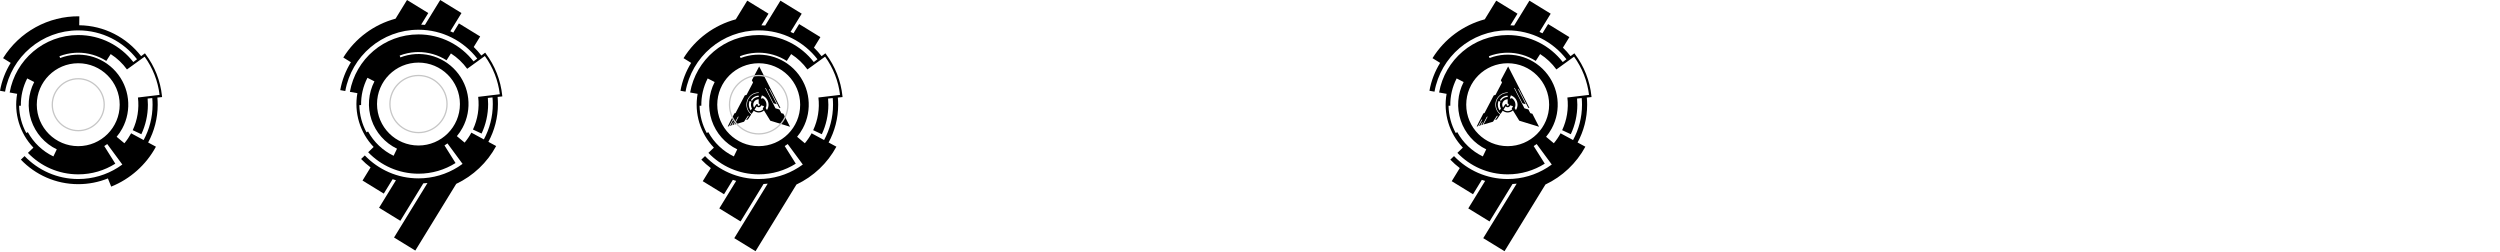
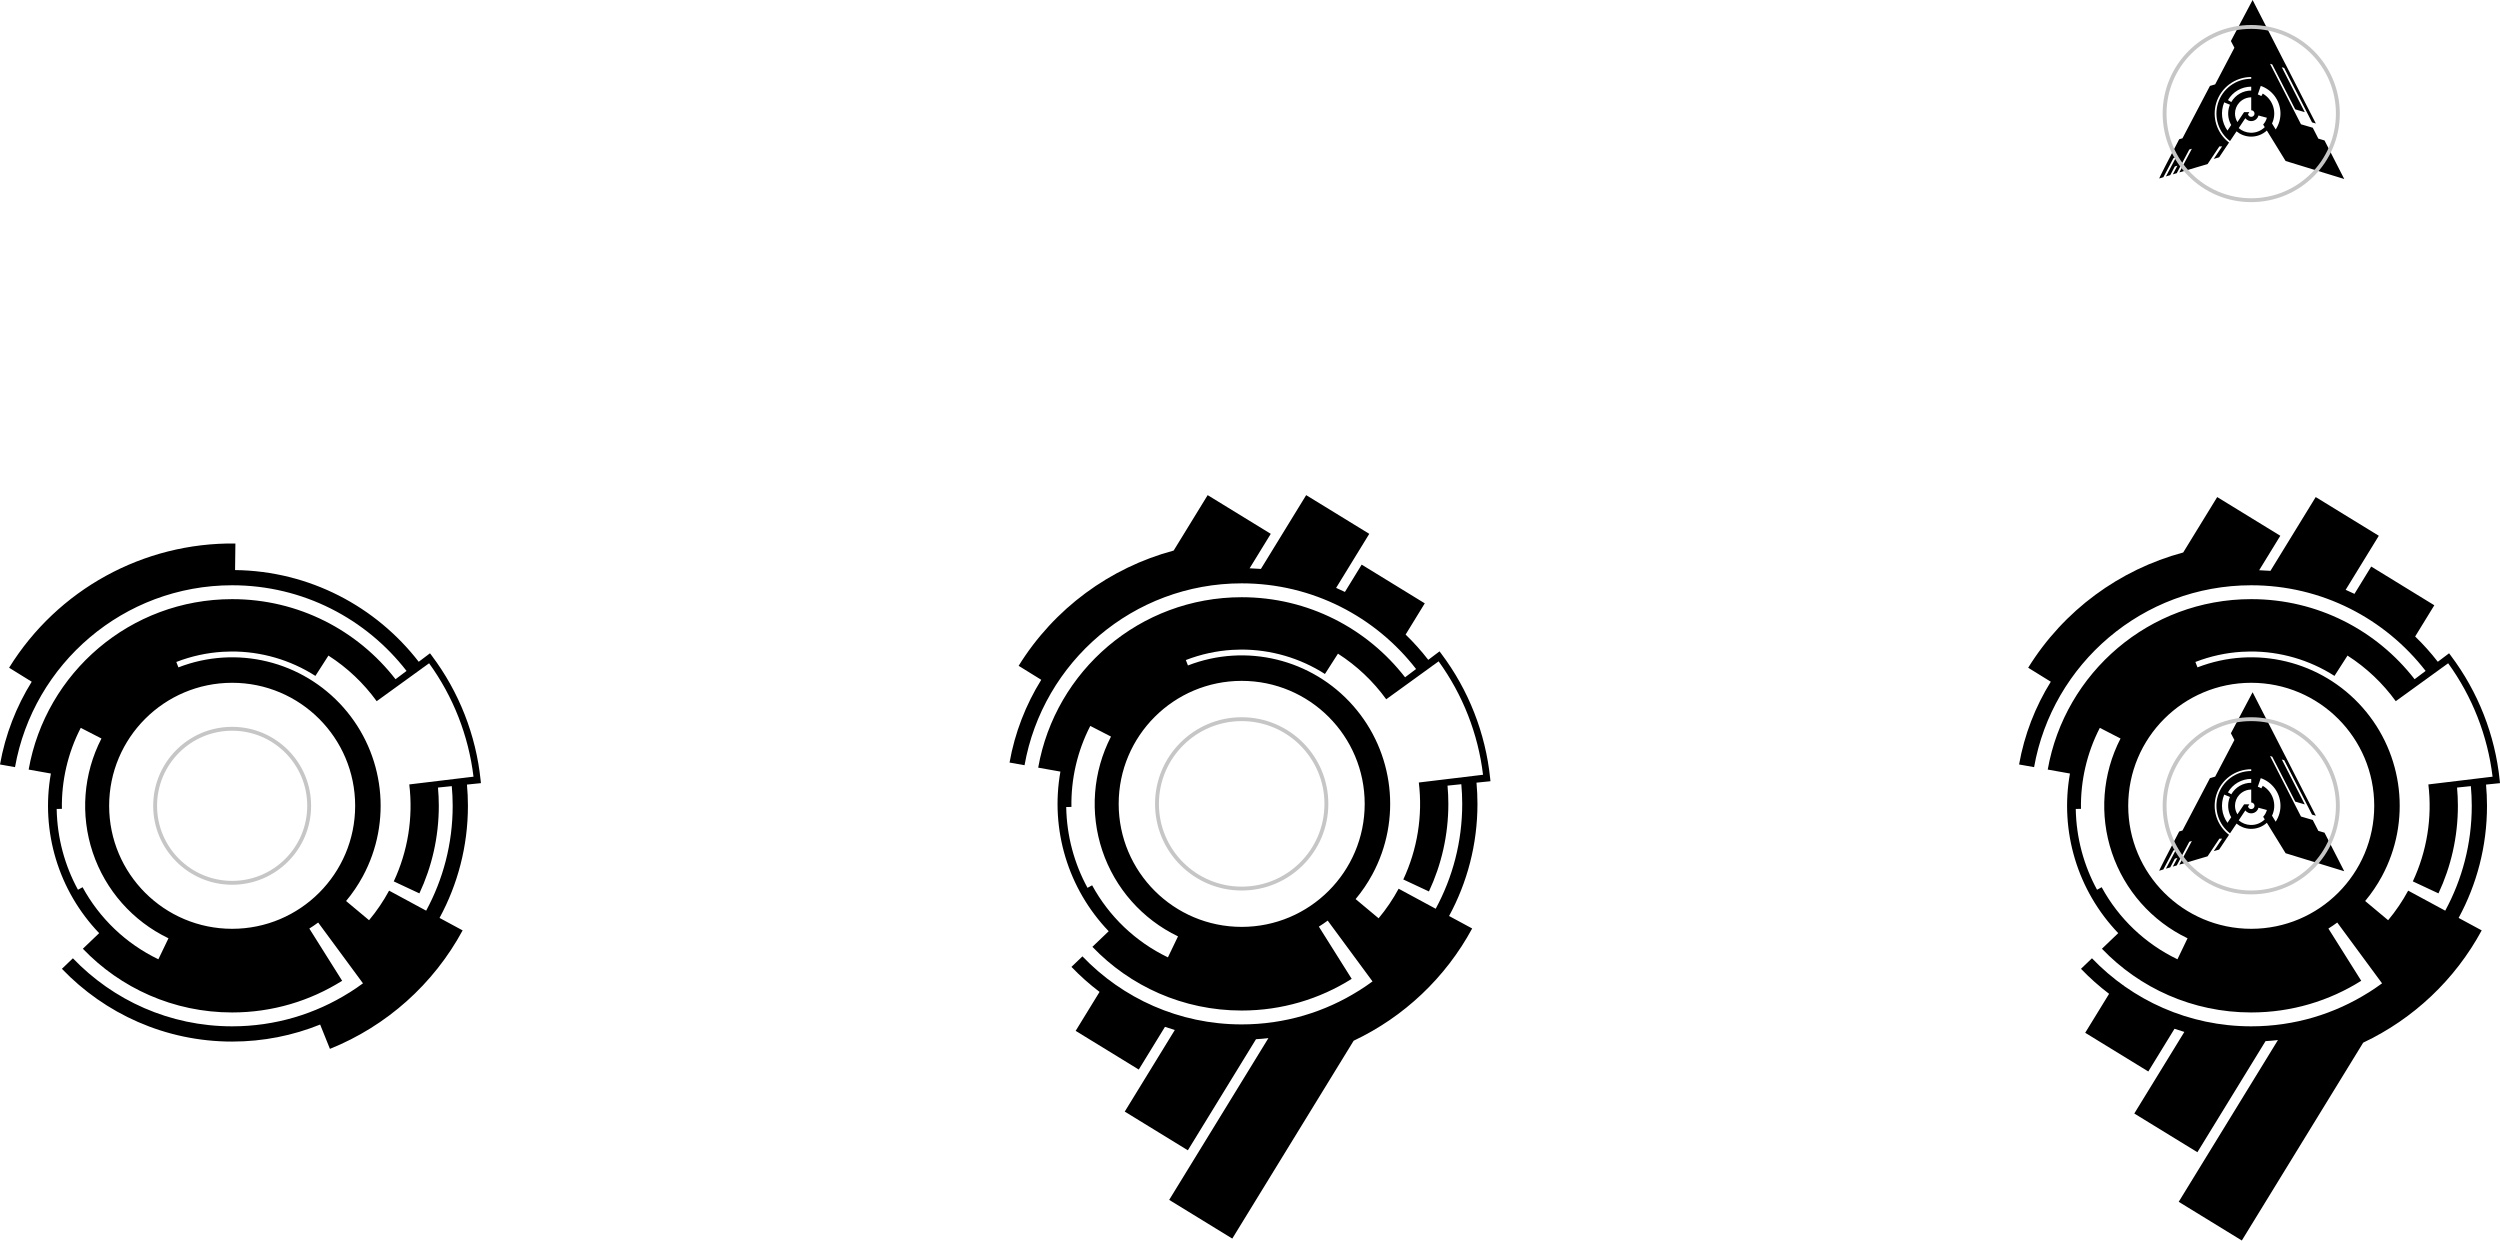
- <svg xmlns="http://www.w3.org/2000/svg" width="1089.208mm" height="109.445mm" viewBox="0 0 3859.397 387.799" id="svg2" version="1.1">
+ <svg xmlns="http://www.w3.org/2000/svg" width="367.085mm" height="182.148mm" viewBox="0 0 1300.693 645.406" id="svg2" version="1.1">
  <defs id="defs4" />
-   <g id="layer1" transform="translate(-190.6465,-376.802)">
+   <g id="layer1" transform="translate(-190.6465,-119.1946)">
    <g id="g4474">
      <path id="circle5643" d="m 313.119,401.965 c -47.852,-0.593 -92.549,23.945 -117.736,64.635 l 11.766,7.283 c -8.04,12.948 -13.743,27.493 -16.502,43.049 l 7.807,1.391 c 9.52,-53.749 56.511,-94.625 112.975,-94.625 36.9,0 69.74,17.469 90.734,44.568 l -5.732,4.312 c -19.66,-25.35 -50.405,-41.664 -85.002,-41.664 -52.993,0 -96.973,38.25 -105.873,88.672 l 11.557,2.057 c -5.362,30.119 3.963,60.95 25.121,83.047 l -8.479,8.119 c 19.566,20.43 47.122,33.145 77.674,33.145 21.047,0 40.661,-6.051 57.232,-16.484 l -17.08,-27.17 c 1.572,-0.988 3.107,-2.035 4.602,-3.137 l 23.312,31.639 c -2.273,1.675 -4.607,3.267 -6.998,4.77 l -0.008,-0.014 c -17.689,11.151 -38.624,17.613 -61.061,17.613 -32.556,0 -61.962,-13.592 -82.854,-35.402 l -5.717,5.475 c 22.34,23.323 53.78,37.861 88.57,37.861 16.18,0 31.632,-3.151 45.785,-8.861 l 5.09,12.654 c 29.495,-11.866 53.92,-33.673 69.039,-61.641 l -12.01,-6.492 c 9.414,-17.355 14.766,-37.226 14.766,-58.33 0,-3.721 -0.176,-7.401 -0.502,-11.039 l 7.266,-0.746 -0.154,-1.5 c -2.418,-23.531 -11.214,-45.957 -25.438,-64.857 l -0.906,-1.207 -1.205,0.908 -4.66,3.506 C 386.337,434.852 351.796,416.262 312.947,415.787 l 0.172,-13.822 z m -2.145,56.195 c 15.453,-0.083 30.684,4.31 43.77,12.695 l 5.15,-8.035 1.324,-2.066 0.303,-0.475 c 9.891,6.34 18.368,14.421 25.105,23.73 l 24.143,-17.471 c -0.153,-0.21 -0.301,-0.424 -0.455,-0.633 l 0.018,-0.014 c 0.154,0.21 0.302,0.424 0.455,0.635 l 3.104,-2.246 c 12.584,17.388 20.537,37.694 23.107,59.004 l -33.412,4.031 c 2.096,17.375 -0.777,34.841 -8.076,50.447 l 13.338,6.238 c 6.475,-13.833 10.1,-29.273 10.1,-45.568 0,-3.199 -0.152,-6.362 -0.43,-9.488 l 7.178,-0.738 c 0.303,3.37 0.471,6.778 0.471,10.227 0,19.746 -5.001,38.333 -13.801,54.564 l -6.322,-3.416 -4.941,-2.672 -8.02,-4.334 c -2.93,5.42 -6.407,10.581 -10.424,15.387 l -0.039,-0.031 -2.275,-1.902 -9.643,-8.057 c 3.318,-3.97 6.23,-8.263 8.689,-12.814 l 0.004,0.002 c 15.395,-28.489 11.392,-63.542 -10.029,-87.828 -21.423,-24.289 -55.706,-32.638 -85.896,-20.916 l -1.092,-2.812 c 7.84,-3.044 15.946,-4.785 24.045,-5.289 1.519,-0.095 3.037,-0.146 4.553,-0.154 z m 93.006,12.512 c 0.003,0.004 0.007,0.008 0.01,0.012 l -1.469,1.086 1.459,-1.098 z m -92.553,3.764 a 63.998,63.998 0 0 1 64,63.998 63.998,63.998 0 0 1 -64,63.998 63.998,63.998 0 0 1 -63.998,-63.998 63.998,63.998 0 0 1 63.998,-63.998 z m -78.77,23.439 10.773,5.547 c -9.454,18.36 -11.081,39.755 -4.514,59.334 6.567,19.579 20.766,35.663 39.379,44.609 l -5.25,10.922 c -16.864,-8.105 -30.604,-21.28 -39.43,-37.488 l -2.408,1.311 c -6.828,-12.523 -10.807,-26.825 -11.074,-42.037 l 2.715,-0.051 c -0.26,-14.508 3.04,-29.002 9.809,-42.146 z" style="opacity:1;fill:#000000;fill-opacity:1;fill-rule:evenodd;stroke:none;stroke-width:2.017;stroke-linecap:butt;stroke-linejoin:miter;stroke-miterlimit:2;stroke-dasharray:none;stroke-dashoffset:0;stroke-opacity:1" />
      <circle r="40.071" cy="538.434" cx="311.429" id="path4142" style="opacity:1;fill:none;fill-opacity:1;fill-rule:evenodd;stroke:#c6c6c6;stroke-width:2.017;stroke-linecap:butt;stroke-linejoin:miter;stroke-miterlimit:2;stroke-dasharray:none;stroke-dashoffset:0;stroke-opacity:1" />
    </g>
    <g id="g4770" transform="translate(157.2398,0)">
      <g id="g4468" transform="translate(-15,-1)">
        <path style="opacity:1;fill:#000000;fill-opacity:1;fill-rule:evenodd;stroke:none;stroke-width:2.017;stroke-linecap:butt;stroke-linejoin:miter;stroke-miterlimit:2;stroke-dasharray:none;stroke-dashoffset:0;stroke-opacity:1" d="M 486.082,-24.152 468.391,4.686 C 435.299,13.578 406.247,34.742 387.736,64.645 l 11.766,7.283 C 391.462,84.875 385.759,99.421 383,114.977 l 7.807,1.391 c 9.52,-53.749 56.511,-94.625 112.975,-94.625 36.9,0 69.74,17.469 90.734,44.568 l -5.732,4.312 c -19.66,-25.35 -50.405,-41.664 -85.002,-41.664 -52.993,0 -96.973,38.25 -105.873,88.672 l 11.557,2.057 c -5.362,30.119 3.963,60.95 25.121,83.047 l -8.479,8.119 c 19.566,20.43 47.122,33.145 77.674,33.145 21.047,0 40.661,-6.051 57.232,-16.484 l -17.08,-27.17 c 1.572,-0.988 3.107,-2.035 4.602,-3.137 l 23.312,31.639 c -2.273,1.675 -4.607,3.267 -6.998,4.77 l -0.008,-0.014 c -17.689,11.151 -38.624,17.613 -61.061,17.613 -32.556,0 -61.962,-13.592 -82.854,-35.402 l -5.717,5.475 c 4.517,4.716 9.412,9.066 14.625,13.016 l -12.434,20.266 32.83,20.139 13.633,-22.223 c 1.69,0.583 3.399,1.127 5.121,1.637 l -26.043,42.453 32.828,20.139 35.455,-57.797 c 2.167,-0.13 4.318,-0.317 6.453,-0.559 l -51.623,84.15 32.83,20.139 63.146,-102.936 c 26.184,-12.377 47.823,-32.81 61.662,-58.41 l -12.01,-6.492 c 9.414,-17.355 14.766,-37.226 14.766,-58.33 0,-3.721 -0.176,-7.401 -0.502,-11.039 l 7.266,-0.746 -0.154,-1.5 C 630.643,99.663 621.847,77.237 607.623,58.336 l -0.906,-1.207 -1.205,0.908 -4.66,3.506 c -3.609,-4.665 -7.551,-9.058 -11.781,-13.154 l 9.967,-16.246 -32.828,-20.139 -8.719,14.211 c -1.508,-0.737 -3.038,-1.433 -4.58,-2.109 L 570.162,-4.014 537.332,-24.152 513.781,14.238 c -1.943,-0.158 -3.901,-0.257 -5.867,-0.326 L 518.912,-4.014 486.082,-24.152 Z m 17.246,80.357 c 15.453,-0.083 30.684,4.31 43.77,12.695 l 5.15,-8.035 1.324,-2.066 0.303,-0.475 c 9.891,6.34 18.368,14.421 25.105,23.73 l 24.143,-17.471 c -0.153,-0.21 -0.301,-0.424 -0.455,-0.633 l 0.018,-0.014 c 0.154,0.21 0.302,0.424 0.455,0.635 l 3.104,-2.246 c 12.584,17.388 20.537,37.694 23.107,59.004 l -33.412,4.031 c 2.096,17.375 -0.777,34.841 -8.076,50.447 l 13.338,6.238 c 6.475,-13.833 10.1,-29.273 10.1,-45.568 0,-3.199 -0.152,-6.362 -0.43,-9.488 l 7.178,-0.738 c 0.303,3.37 0.471,6.778 0.471,10.227 0,19.746 -5.001,38.333 -13.801,54.564 l -6.322,-3.416 -4.941,-2.672 -8.02,-4.334 c -2.93,5.42 -6.407,10.581 -10.424,15.387 l -0.039,-0.031 -2.275,-1.902 -9.643,-8.057 c 3.318,-3.97 6.23,-8.263 8.689,-12.814 l 0.004,0.002 C 587.143,144.716 583.14,109.663 561.719,85.377 540.296,61.088 506.013,52.74 475.822,64.461 l -1.092,-2.812 c 7.84,-3.044 15.946,-4.785 24.045,-5.289 1.519,-0.095 3.037,-0.146 4.553,-0.154 z m 93.006,12.512 c 0.003,0.004 0.007,0.008 0.01,0.012 l -1.469,1.086 1.459,-1.098 z m -92.553,3.764 a 63.998,63.998 0 0 1 64,63.998 63.998,63.998 0 0 1 -64,63.998 63.998,63.998 0 0 1 -63.998,-63.998 63.998,63.998 0 0 1 63.998,-63.998 z m -78.77,23.439 10.773,5.547 c -9.454,18.36 -11.081,39.755 -4.514,59.334 6.567,19.579 20.766,35.663 39.379,44.609 l -5.25,10.922 c -16.864,-8.105 -30.604,-21.28 -39.43,-37.488 l -2.408,1.311 c -6.828,-12.523 -10.807,-26.825 -11.074,-42.037 l 2.715,-0.051 c -0.26,-14.508 3.04,-29.002 9.809,-42.146 z" transform="translate(190.6465,401.9543)" id="path4174" />
        <circle r="44.071" cy="538.434" cx="694.429" id="circle4176" style="opacity:1;fill:none;fill-opacity:1;fill-rule:evenodd;stroke:#c6c6c6;stroke-width:2.017;stroke-linecap:butt;stroke-linejoin:miter;stroke-miterlimit:2;stroke-dasharray:none;stroke-dashoffset:0;stroke-opacity:1" />
      </g>
    </g>
    <g id="g4417" transform="translate(225.4806,0)">
      <g id="g4461">
-         <path style="fill:#000000;fill-opacity:1;fill-rule:evenodd;stroke:none;stroke-width:1px;stroke-linecap:butt;stroke-linejoin:miter;stroke-opacity:1" d="m 946.5,101.549 c 0,0 -5.966,11.273 -11.297,21.348 l 1.826,3.48 0.004,-0.002 -0.002,0.004 -10.01,19.074 -2.713,0.797 -14.301,27.248 L 908.299,174 c -6.098,11.695 -10.592,20.447 -10.367,20.447 -0.106,0 0.731,-0.27 2.131,-0.701 2.227,-4.202 4.941,-9.321 5.248,-9.9 l 1.332,-0.393 c -0.084,0.159 -2.91,5.486 -5.242,9.887 0.607,-0.185 1.498,-0.45 2.244,-0.674 0.577,-1.088 2.281,-4.302 2.398,-4.523 l 1.334,-0.393 c -0.012,0.023 -1.839,3.47 -2.393,4.514 0.752,-0.225 1.215,-0.368 2.059,-0.619 3.217,-6.071 6.147,-11.597 6.525,-12.311 l 1.33,-0.393 c -0.101,0.19 -3.106,5.855 -6.525,12.311 4.246,-1.261 9.541,-2.819 14.693,-4.334 l 0.531,-0.793 1.033,-1.547 4.58,-6.854 1.422,0 -4.344,6.498 2.797,-0.822 4.074,-6.096 0.023,0 1.055,-1.58 c -6.276,-4.797 -8.974,-13.021 -6.643,-20.65 2.443,-7.995 9.826,-13.459 18.186,-13.459 l 0,0.916 c -7.96,0 -14.982,5.198 -17.309,12.811 -2.214,7.247 0.333,15.049 6.275,19.621 l 3.395,-5.08 c 1.97,1.627 4.45,2.621 7.109,2.738 3.25,0.143 6.348,-1.04 8.656,-3.162 l 3.352,5.439 6.406,10.41 30.514,9.371 -10.254,-20.031 0.01,0 -0.014,-0.027 -3.215,-0.945 -0.01,-0.018 -0.006,0 -2.891,-5.65 -6.133,-1.801 -4.146,-8.102 0.006,0.002 -11.961,-23.371 1.146,0.336 11.963,23.373 4.979,1.463 -11.961,-23.371 1.24,0.365 14.496,28.322 1.98,0.582 -16.021,-31.301 -0.016,0 -16.873,-32.957 z m 4.24,44.693 c 5.893,2.031 9.96,7.469 10.244,13.695 0.148,3.246 -0.769,6.357 -2.467,8.967 l -1.92,-3.119 c 2.668,-5.597 0.621,-12.402 -4.818,-15.543 l -0.748,1.299 c -0.575,-0.332 -1.184,-0.618 -1.828,-0.84 l 1.537,-4.459 z m -4.959,0.398 0,2.016 c -4.28,0 -8.229,2.282 -10.369,5.988 l -1.746,-1.01 c 2.498,-4.327 7.118,-6.994 12.115,-6.994 z m -0.033,5.545 a 8.446,8.446 0 0 1 0.033,0 l 0,4.521 0,1.199 0,1.018 c 0.693,0 1.313,0.414 1.578,1.055 0.265,0.641 0.119,1.369 -0.371,1.859 -0.49,0.49 -1.219,0.635 -1.859,0.369 -0.544,-0.225 -0.906,-0.709 -1.008,-1.273 l 0.707,-1.059 -2.75,0 -3.469,5.191 a 8.446,8.446 0 0 1 -1.273,-4.436 8.446,8.446 0 0 1 2.244,-5.715 l 0.004,0.002 c 0.422,-0.458 0.894,-0.869 1.406,-1.223 l -0.002,-0.002 a 8.446,8.446 0 0 1 4.76,-1.508 z m -14.023,2.615 2.979,1.234 c -1.143,2.758 -1.249,5.901 -0.16,8.807 0.228,0.608 0.506,1.186 0.822,1.736 l -1.945,2.912 c -3.025,-4.223 -3.732,-9.779 -1.695,-14.689 z m 17.836,6.842 4.367,1.17 a 8.446,8.446 0 0 1 -1.934,3.527 l 0.043,0.07 -0.006,0 0.795,1.291 c -1.945,1.938 -4.64,3.03 -7.484,2.904 -2.288,-0.101 -4.409,-0.979 -6.072,-2.41 l 2.061,-3.082 -0.004,0 1.381,-2.064 c 0.408,0.519 0.94,0.944 1.574,1.207 1.463,0.606 3.155,0.27 4.275,-0.85 0.497,-0.497 0.83,-1.11 1.004,-1.764 z" transform="translate(190.6465,377.802)" id="path4782" />
-         <path style="opacity:1;fill:#000000;fill-opacity:1;fill-rule:evenodd;stroke:none;stroke-width:2.017;stroke-linecap:butt;stroke-linejoin:miter;stroke-miterlimit:2;stroke-dasharray:none;stroke-dashoffset:0;stroke-opacity:1" d="m 1118.728,377.802 -17.691,28.838 c -33.092,8.893 -62.144,30.056 -80.654,59.959 l 11.766,7.283 c -8.04,12.948 -13.743,27.493 -16.502,43.049 l 7.807,1.391 c 9.52,-53.749 56.511,-94.625 112.975,-94.625 36.9,0 69.74,17.469 90.734,44.568 l -5.732,4.312 c -19.66,-25.35 -50.404,-41.664 -85.002,-41.664 -52.993,0 -96.973,38.25 -105.873,88.672 l 11.557,2.057 c -5.362,30.119 3.963,60.95 25.121,83.047 l -8.479,8.119 c 19.566,20.43 47.122,33.145 77.674,33.145 21.047,0 40.661,-6.051 57.233,-16.484 l -17.08,-27.17 c 1.572,-0.988 3.107,-2.035 4.601,-3.137 l 23.312,31.639 c -2.273,1.675 -4.607,3.267 -6.998,4.77 l -0.01,-0.014 c -17.689,11.151 -38.624,17.613 -61.061,17.613 -32.556,0 -61.962,-13.592 -82.853,-35.402 l -5.717,5.475 c 4.517,4.716 9.412,9.066 14.625,13.016 l -12.434,20.266 32.83,20.139 13.633,-22.223 c 1.69,0.583 3.399,1.127 5.121,1.637 l -26.043,42.453 32.828,20.139 35.455,-57.797 c 2.167,-0.13 4.318,-0.317 6.453,-0.559 l -51.623,84.15 32.83,20.139 63.147,-102.936 c 26.184,-12.377 47.823,-32.81 61.662,-58.41 l -12.01,-6.492 c 9.414,-17.355 14.766,-37.226 14.766,-58.33 0,-3.721 -0.176,-7.401 -0.502,-11.039 l 7.266,-0.746 -0.154,-1.5 c -2.418,-23.531 -11.214,-45.957 -25.437,-64.857 l -0.906,-1.207 -1.205,0.908 -4.66,3.506 c -3.609,-4.665 -7.551,-9.058 -11.781,-13.154 l 9.967,-16.246 -32.828,-20.139 -8.719,14.211 c -1.508,-0.737 -3.038,-1.433 -4.58,-2.109 l 17.252,-28.119 -32.83,-20.139 -23.551,38.391 c -1.943,-0.158 -3.901,-0.257 -5.867,-0.326 l 10.998,-17.926 -32.83,-20.139 z m 17.246,80.357 c 15.453,-0.083 30.683,4.31 43.77,12.695 l 5.15,-8.035 1.324,-2.066 0.303,-0.475 c 9.891,6.34 18.368,14.421 25.105,23.73 l 24.143,-17.471 c -0.152,-0.21 -0.301,-0.424 -0.455,-0.633 l 0.018,-0.014 c 0.154,0.21 0.302,0.424 0.455,0.635 l 3.103,-2.246 c 12.584,17.388 20.537,37.694 23.108,59.004 l -33.412,4.031 c 2.096,17.375 -0.777,34.841 -8.076,50.447 l 13.338,6.238 c 6.475,-13.833 10.1,-29.273 10.1,-45.568 0,-3.199 -0.152,-6.362 -0.43,-9.488 l 7.178,-0.738 c 0.303,3.37 0.471,6.778 0.471,10.227 0,19.746 -5,38.333 -13.801,54.564 l -6.322,-3.416 -4.941,-2.672 -8.02,-4.334 c -2.93,5.42 -6.407,10.581 -10.424,15.387 l -0.039,-0.031 -2.275,-1.902 -9.643,-8.057 c 3.318,-3.97 6.23,-8.263 8.69,-12.814 l 0,0.002 c 15.395,-28.489 11.392,-63.542 -10.029,-87.828 -21.423,-24.289 -55.706,-32.638 -85.897,-20.916 l -1.092,-2.812 c 7.84,-3.044 15.946,-4.785 24.045,-5.289 1.519,-0.095 3.037,-0.146 4.553,-0.154 z m 93.006,12.512 c 0,0.004 0.01,0.008 0.01,0.012 l -1.469,1.086 1.459,-1.098 z m -92.553,3.764 a 63.998,63.998 0 0 1 64,63.998 63.998,63.998 0 0 1 -64,63.998 63.998,63.998 0 0 1 -63.998,-63.998 63.998,63.998 0 0 1 63.998,-63.998 z m -78.769,23.439 10.773,5.547 c -9.454,18.36 -11.081,39.755 -4.514,59.334 6.567,19.579 20.766,35.663 39.379,44.609 l -5.25,10.922 c -16.864,-8.105 -30.605,-21.28 -39.43,-37.488 l -2.408,1.311 c -6.828,-12.523 -10.807,-26.825 -11.074,-42.037 l 2.715,-0.051 c -0.26,-14.508 3.04,-29.002 9.809,-42.146 z" id="path4299" />
-         <circle r="45.071" cy="538.434" cx="1136.429" id="circle4301" style="opacity:1;fill:none;fill-opacity:1;fill-rule:evenodd;stroke:#c6c6c6;stroke-width:2.017;stroke-linecap:butt;stroke-linejoin:miter;stroke-miterlimit:2;stroke-dasharray:none;stroke-dashoffset:0;stroke-opacity:1" />
-       </g>
-     </g>
-     <g id="g3376">
-       <g id="g4478" transform="translate(1381.72,0)">
-         <g id="g4480">
-           <g id="g4488">
-             <path id="path4482" transform="translate(190.6465,377.802)" d="m 946.5,101.549 c 0,0 -5.966,11.273 -11.297,21.348 l 1.826,3.48 0.004,-0.002 -0.002,0.004 -10.01,19.074 -2.713,0.797 -14.301,27.248 L 908.299,174 c -6.098,11.695 -10.592,20.447 -10.367,20.447 -0.106,0 0.731,-0.27 2.131,-0.701 2.227,-4.202 4.941,-9.321 5.248,-9.9 l 1.332,-0.393 c -0.084,0.159 -2.91,5.486 -5.242,9.887 0.607,-0.185 1.498,-0.45 2.244,-0.674 0.577,-1.088 2.281,-4.302 2.398,-4.523 l 1.334,-0.393 c -0.012,0.023 -1.839,3.47 -2.393,4.514 0.752,-0.225 1.215,-0.368 2.059,-0.619 3.217,-6.071 6.147,-11.597 6.525,-12.311 l 1.33,-0.393 c -0.101,0.19 -3.106,5.855 -6.525,12.311 4.246,-1.261 9.541,-2.819 14.693,-4.334 l 0.531,-0.793 1.033,-1.547 4.58,-6.854 1.422,0 -4.344,6.498 2.797,-0.822 4.074,-6.096 0.023,0 1.055,-1.58 c -6.276,-4.797 -8.974,-13.021 -6.643,-20.65 2.443,-7.995 9.826,-13.459 18.186,-13.459 l 0,0.916 c -7.96,0 -14.982,5.198 -17.309,12.811 -2.214,7.247 0.333,15.049 6.275,19.621 l 3.395,-5.08 c 1.97,1.627 4.45,2.621 7.109,2.738 3.25,0.143 6.348,-1.04 8.656,-3.162 l 3.352,5.439 6.406,10.41 30.514,9.371 -10.254,-20.031 0.01,0 -0.014,-0.027 -3.215,-0.945 -0.01,-0.018 -0.006,0 -2.891,-5.65 -6.133,-1.801 -4.146,-8.102 0.006,0.002 -11.961,-23.371 1.146,0.336 11.963,23.373 4.979,1.463 -11.961,-23.371 1.24,0.365 14.496,28.322 1.98,0.582 -16.021,-31.301 -0.016,0 -16.873,-32.957 z m 4.24,44.693 c 5.893,2.031 9.96,7.469 10.244,13.695 0.148,3.246 -0.769,6.357 -2.467,8.967 l -1.92,-3.119 c 2.668,-5.597 0.621,-12.402 -4.818,-15.543 l -0.748,1.299 c -0.575,-0.332 -1.184,-0.618 -1.828,-0.84 l 1.537,-4.459 z m -4.959,0.398 0,2.016 c -4.28,0 -8.229,2.282 -10.369,5.988 l -1.746,-1.01 c 2.498,-4.327 7.118,-6.994 12.115,-6.994 z m -0.033,5.545 a 8.446,8.446 0 0 1 0.033,0 l 0,4.521 0,1.199 0,1.018 c 0.693,0 1.313,0.414 1.578,1.055 0.265,0.641 0.119,1.369 -0.371,1.859 -0.49,0.49 -1.219,0.635 -1.859,0.369 -0.544,-0.225 -0.906,-0.709 -1.008,-1.273 l 0.707,-1.059 -2.75,0 -3.469,5.191 a 8.446,8.446 0 0 1 -1.273,-4.436 8.446,8.446 0 0 1 2.244,-5.715 l 0.004,0.002 c 0.422,-0.458 0.894,-0.869 1.406,-1.223 l -0.002,-0.002 a 8.446,8.446 0 0 1 4.76,-1.508 z m -14.023,2.615 2.979,1.234 c -1.143,2.758 -1.249,5.901 -0.16,8.807 0.228,0.608 0.506,1.186 0.822,1.736 l -1.945,2.912 c -3.025,-4.223 -3.732,-9.779 -1.695,-14.689 z m 17.836,6.842 4.367,1.17 a 8.446,8.446 0 0 1 -1.934,3.527 l 0.043,0.07 -0.006,0 0.795,1.291 c -1.945,1.938 -4.64,3.03 -7.484,2.904 -2.288,-0.101 -4.409,-0.979 -6.072,-2.41 l 2.061,-3.082 -0.004,0 1.381,-2.064 c 0.408,0.519 0.94,0.944 1.574,1.207 1.463,0.606 3.155,0.27 4.275,-0.85 0.497,-0.497 0.83,-1.11 1.004,-1.764 z" style="fill:#000000;fill-opacity:1;fill-rule:evenodd;stroke:none;stroke-width:1px;stroke-linecap:butt;stroke-linejoin:miter;stroke-opacity:1" />
-             <path id="path4484" d="m 1118.728,377.802 -17.691,28.838 c -33.092,8.893 -62.144,30.056 -80.654,59.959 l 11.766,7.283 c -8.04,12.948 -13.743,27.493 -16.502,43.049 l 7.807,1.391 c 9.52,-53.749 56.511,-94.625 112.975,-94.625 36.9,0 69.74,17.469 90.734,44.568 l -5.732,4.312 c -19.66,-25.35 -50.404,-41.664 -85.002,-41.664 -52.993,0 -96.973,38.25 -105.873,88.672 l 11.557,2.057 c -5.362,30.119 3.963,60.95 25.121,83.047 l -8.479,8.119 c 19.566,20.43 47.122,33.145 77.674,33.145 21.047,0 40.661,-6.051 57.233,-16.484 l -17.08,-27.17 c 1.572,-0.988 3.107,-2.035 4.601,-3.137 l 23.312,31.639 c -2.273,1.675 -4.607,3.267 -6.998,4.77 l -0.01,-0.014 c -17.689,11.151 -38.624,17.613 -61.061,17.613 -32.556,0 -61.962,-13.592 -82.853,-35.402 l -5.717,5.475 c 4.517,4.716 9.412,9.066 14.625,13.016 l -12.434,20.266 32.83,20.139 13.633,-22.223 c 1.69,0.583 3.399,1.127 5.121,1.637 l -26.043,42.453 32.828,20.139 35.455,-57.797 c 2.167,-0.13 4.318,-0.317 6.453,-0.559 l -51.623,84.15 32.83,20.139 63.147,-102.936 c 26.184,-12.377 47.823,-32.81 61.662,-58.41 l -12.01,-6.492 c 9.414,-17.355 14.766,-37.226 14.766,-58.33 0,-3.721 -0.176,-7.401 -0.502,-11.039 l 7.266,-0.746 -0.154,-1.5 c -2.418,-23.531 -11.214,-45.957 -25.437,-64.857 l -0.906,-1.207 -1.205,0.908 -4.66,3.506 c -3.609,-4.665 -7.551,-9.058 -11.781,-13.154 l 9.967,-16.246 -32.828,-20.139 -8.719,14.211 c -1.508,-0.737 -3.038,-1.433 -4.58,-2.109 l 17.252,-28.119 -32.83,-20.139 -23.551,38.391 c -1.943,-0.158 -3.901,-0.257 -5.867,-0.326 l 10.998,-17.926 -32.83,-20.139 z m 17.246,80.357 c 15.453,-0.083 30.683,4.31 43.77,12.695 l 5.15,-8.035 1.324,-2.066 0.303,-0.475 c 9.891,6.34 18.368,14.421 25.105,23.73 l 24.143,-17.471 c -0.152,-0.21 -0.301,-0.424 -0.455,-0.633 l 0.018,-0.014 c 0.154,0.21 0.302,0.424 0.455,0.635 l 3.103,-2.246 c 12.584,17.388 20.537,37.694 23.108,59.004 l -33.412,4.031 c 2.096,17.375 -0.777,34.841 -8.076,50.447 l 13.338,6.238 c 6.475,-13.833 10.1,-29.273 10.1,-45.568 0,-3.199 -0.152,-6.362 -0.43,-9.488 l 7.178,-0.738 c 0.303,3.37 0.471,6.778 0.471,10.227 0,19.746 -5,38.333 -13.801,54.564 l -6.322,-3.416 -4.941,-2.672 -8.02,-4.334 c -2.93,5.42 -6.407,10.581 -10.424,15.387 l -0.039,-0.031 -2.275,-1.902 -9.643,-8.057 c 3.318,-3.97 6.23,-8.263 8.69,-12.814 l 0,0.002 c 15.395,-28.489 11.392,-63.542 -10.029,-87.828 -21.423,-24.289 -55.706,-32.638 -85.897,-20.916 l -1.092,-2.812 c 7.84,-3.044 15.946,-4.785 24.045,-5.289 1.519,-0.095 3.037,-0.146 4.553,-0.154 z m 93.006,12.512 c 0,0.004 0.01,0.008 0.01,0.012 l -1.469,1.086 1.459,-1.098 z m -92.553,3.764 a 63.998,63.998 0 0 1 64,63.998 63.998,63.998 0 0 1 -64,63.998 63.998,63.998 0 0 1 -63.998,-63.998 63.998,63.998 0 0 1 63.998,-63.998 z m -78.769,23.439 10.773,5.547 c -9.454,18.36 -11.081,39.755 -4.514,59.334 6.567,19.579 20.766,35.663 39.379,44.609 l -5.25,10.922 c -16.864,-8.105 -30.605,-21.28 -39.43,-37.488 l -2.408,1.311 c -6.828,-12.523 -10.807,-26.825 -11.074,-42.037 l 2.715,-0.051 c -0.26,-14.508 3.04,-29.002 9.809,-42.146 z" style="opacity:1;fill:#000000;fill-opacity:1;fill-rule:evenodd;stroke:none;stroke-width:2.017;stroke-linecap:butt;stroke-linejoin:miter;stroke-miterlimit:2;stroke-dasharray:none;stroke-dashoffset:0;stroke-opacity:1" />
-           </g>
+         <g id="g3385">
+           <path id="path4782" transform="translate(190.6465,377.802)" d="m 946.5,101.549 c 0,0 -5.966,11.273 -11.297,21.348 l 1.826,3.48 0.004,-0.002 -0.002,0.004 -10.01,19.074 -2.713,0.797 -14.301,27.248 L 908.299,174 c -6.098,11.695 -10.592,20.447 -10.367,20.447 -0.106,0 0.731,-0.27 2.131,-0.701 2.227,-4.202 4.941,-9.321 5.248,-9.9 l 1.332,-0.393 c -0.084,0.159 -2.91,5.486 -5.242,9.887 0.607,-0.185 1.498,-0.45 2.244,-0.674 0.577,-1.088 2.281,-4.302 2.398,-4.523 l 1.334,-0.393 c -0.012,0.023 -1.839,3.47 -2.393,4.514 0.752,-0.225 1.215,-0.368 2.059,-0.619 3.217,-6.071 6.147,-11.597 6.525,-12.311 l 1.33,-0.393 c -0.101,0.19 -3.106,5.855 -6.525,12.311 4.246,-1.261 9.541,-2.819 14.693,-4.334 l 0.531,-0.793 1.033,-1.547 4.58,-6.854 1.422,0 -4.344,6.498 2.797,-0.822 4.074,-6.096 0.023,0 1.055,-1.58 c -6.276,-4.797 -8.974,-13.021 -6.643,-20.65 2.443,-7.995 9.826,-13.459 18.186,-13.459 l 0,0.916 c -7.96,0 -14.982,5.198 -17.309,12.811 -2.214,7.247 0.333,15.049 6.275,19.621 l 3.395,-5.08 c 1.97,1.627 4.45,2.621 7.109,2.738 3.25,0.143 6.348,-1.04 8.656,-3.162 l 3.352,5.439 6.406,10.41 30.514,9.371 -10.254,-20.031 0.01,0 -0.014,-0.027 -3.215,-0.945 -0.01,-0.018 -0.006,0 -2.891,-5.65 -6.133,-1.801 -4.146,-8.102 0.006,0.002 -11.961,-23.371 1.146,0.336 11.963,23.373 4.979,1.463 -11.961,-23.371 1.24,0.365 14.496,28.322 1.98,0.582 -16.021,-31.301 -0.016,0 -16.873,-32.957 z m 4.24,44.693 c 5.893,2.031 9.96,7.469 10.244,13.695 0.148,3.246 -0.769,6.357 -2.467,8.967 l -1.92,-3.119 c 2.668,-5.597 0.621,-12.402 -4.818,-15.543 l -0.748,1.299 c -0.575,-0.332 -1.184,-0.618 -1.828,-0.84 l 1.537,-4.459 z m -4.959,0.398 0,2.016 c -4.28,0 -8.229,2.282 -10.369,5.988 l -1.746,-1.01 c 2.498,-4.327 7.118,-6.994 12.115,-6.994 z m -0.033,5.545 a 8.446,8.446 0 0 1 0.033,0 l 0,4.521 0,1.199 0,1.018 c 0.693,0 1.313,0.414 1.578,1.055 0.265,0.641 0.119,1.369 -0.371,1.859 -0.49,0.49 -1.219,0.635 -1.859,0.369 -0.544,-0.225 -0.906,-0.709 -1.008,-1.273 l 0.707,-1.059 -2.75,0 -3.469,5.191 a 8.446,8.446 0 0 1 -1.273,-4.436 8.446,8.446 0 0 1 2.244,-5.715 l 0.004,0.002 c 0.422,-0.458 0.894,-0.869 1.406,-1.223 l -0.002,-0.002 a 8.446,8.446 0 0 1 4.76,-1.508 z m -14.023,2.615 2.979,1.234 c -1.143,2.758 -1.249,5.901 -0.16,8.807 0.228,0.608 0.506,1.186 0.822,1.736 l -1.945,2.912 c -3.025,-4.223 -3.732,-9.779 -1.695,-14.689 z m 17.836,6.842 4.367,1.17 a 8.446,8.446 0 0 1 -1.934,3.527 l 0.043,0.07 -0.006,0 0.795,1.291 c -1.945,1.938 -4.64,3.03 -7.484,2.904 -2.288,-0.101 -4.409,-0.979 -6.072,-2.41 l 2.061,-3.082 -0.004,0 1.381,-2.064 c 0.408,0.519 0.94,0.944 1.574,1.207 1.463,0.606 3.155,0.27 4.275,-0.85 0.497,-0.497 0.83,-1.11 1.004,-1.764 z" style="fill:#000000;fill-opacity:1;fill-rule:evenodd;stroke:none;stroke-width:1px;stroke-linecap:butt;stroke-linejoin:miter;stroke-opacity:1" />
+           <path id="path4299" d="m 1118.728,377.802 -17.691,28.838 c -33.092,8.893 -62.144,30.056 -80.654,59.959 l 11.766,7.283 c -8.04,12.948 -13.743,27.493 -16.502,43.049 l 7.807,1.391 c 9.52,-53.749 56.511,-94.625 112.975,-94.625 36.9,0 69.74,17.469 90.734,44.568 l -5.732,4.312 c -19.66,-25.35 -50.404,-41.664 -85.002,-41.664 -52.993,0 -96.973,38.25 -105.873,88.672 l 11.557,2.057 c -5.362,30.119 3.963,60.95 25.121,83.047 l -8.479,8.119 c 19.566,20.43 47.122,33.145 77.674,33.145 21.047,0 40.661,-6.051 57.233,-16.484 l -17.08,-27.17 c 1.572,-0.988 3.107,-2.035 4.601,-3.137 l 23.312,31.639 c -2.273,1.675 -4.607,3.267 -6.998,4.77 l -0.01,-0.014 c -17.689,11.151 -38.624,17.613 -61.061,17.613 -32.556,0 -61.962,-13.592 -82.853,-35.402 l -5.717,5.475 c 4.517,4.716 9.412,9.066 14.625,13.016 l -12.434,20.266 32.83,20.139 13.633,-22.223 c 1.69,0.583 3.399,1.127 5.121,1.637 l -26.043,42.453 32.828,20.139 35.455,-57.797 c 2.167,-0.13 4.318,-0.317 6.453,-0.559 l -51.623,84.15 32.83,20.139 63.147,-102.936 c 26.184,-12.377 47.823,-32.81 61.662,-58.41 l -12.01,-6.492 c 9.414,-17.355 14.766,-37.226 14.766,-58.33 0,-3.721 -0.176,-7.401 -0.502,-11.039 l 7.266,-0.746 -0.154,-1.5 c -2.418,-23.531 -11.214,-45.957 -25.437,-64.857 l -0.906,-1.207 -1.205,0.908 -4.66,3.506 c -3.609,-4.665 -7.551,-9.058 -11.781,-13.154 l 9.967,-16.246 -32.828,-20.139 -8.719,14.211 c -1.508,-0.737 -3.038,-1.433 -4.58,-2.109 l 17.252,-28.119 -32.83,-20.139 -23.551,38.391 c -1.943,-0.158 -3.901,-0.257 -5.867,-0.326 l 10.998,-17.926 -32.83,-20.139 z m 17.246,80.357 c 15.453,-0.083 30.683,4.31 43.77,12.695 l 5.15,-8.035 1.324,-2.066 0.303,-0.475 c 9.891,6.34 18.368,14.421 25.105,23.73 l 24.143,-17.471 c -0.152,-0.21 -0.301,-0.424 -0.455,-0.633 l 0.018,-0.014 c 0.154,0.21 0.302,0.424 0.455,0.635 l 3.103,-2.246 c 12.584,17.388 20.537,37.694 23.108,59.004 l -33.412,4.031 c 2.096,17.375 -0.777,34.841 -8.076,50.447 l 13.338,6.238 c 6.475,-13.833 10.1,-29.273 10.1,-45.568 0,-3.199 -0.152,-6.362 -0.43,-9.488 l 7.178,-0.738 c 0.303,3.37 0.471,6.778 0.471,10.227 0,19.746 -5,38.333 -13.801,54.564 l -6.322,-3.416 -4.941,-2.672 -8.02,-4.334 c -2.93,5.42 -6.407,10.581 -10.424,15.387 l -0.039,-0.031 -2.275,-1.902 -9.643,-8.057 c 3.318,-3.97 6.23,-8.263 8.69,-12.814 l 0,0.002 c 15.395,-28.489 11.392,-63.542 -10.029,-87.828 -21.423,-24.289 -55.706,-32.638 -85.897,-20.916 l -1.092,-2.812 c 7.84,-3.044 15.946,-4.785 24.045,-5.289 1.519,-0.095 3.037,-0.146 4.553,-0.154 z m 93.006,12.512 c 0,0.004 0.01,0.008 0.01,0.012 l -1.469,1.086 1.459,-1.098 z m -92.553,3.764 a 63.998,63.998 0 0 1 64,63.998 63.998,63.998 0 0 1 -64,63.998 63.998,63.998 0 0 1 -63.998,-63.998 63.998,63.998 0 0 1 63.998,-63.998 z m -78.769,23.439 10.773,5.547 c -9.454,18.36 -11.081,39.755 -4.514,59.334 6.567,19.579 20.766,35.663 39.379,44.609 l -5.25,10.922 c -16.864,-8.105 -30.605,-21.28 -39.43,-37.488 l -2.408,1.311 c -6.828,-12.523 -10.807,-26.825 -11.074,-42.037 l 2.715,-0.051 c -0.26,-14.508 3.04,-29.002 9.809,-42.146 z" style="opacity:1;fill:#000000;fill-opacity:1;fill-rule:evenodd;stroke:none;stroke-width:2.017;stroke-linecap:butt;stroke-linejoin:miter;stroke-miterlimit:2;stroke-dasharray:none;stroke-dashoffset:0;stroke-opacity:1" />
+           <circle style="opacity:1;fill:none;fill-opacity:1;fill-rule:evenodd;stroke:#c6c6c6;stroke-width:2.017;stroke-linecap:butt;stroke-linejoin:miter;stroke-miterlimit:2;stroke-dasharray:none;stroke-dashoffset:0;stroke-opacity:1" id="circle4301" cx="1136.429" cy="538.434" r="45.071" />
        </g>
-       </g>
-       <flowRoot transform="translate(76.18736,377.8125)" style="font-style:normal;font-variant:normal;font-weight:normal;font-stretch:normal;font-size:35px;line-height:100%;font-family:'Liberation Serif';-inkscape-font-specification:'Liberation Serif, Normal';text-align:start;letter-spacing:0px;word-spacing:0px;writing-mode:lr-tb;text-anchor:start;fill:#000000;fill-opacity:1;stroke:none;stroke-width:1px;stroke-linecap:butt;stroke-linejoin:miter;stroke-opacity:1" id="flowRoot4492" xml:space="preserve">
-         <flowRegion id="flowRegion4494">
-           <rect style="font-style:normal;font-variant:normal;font-weight:normal;font-stretch:normal;font-size:35px;line-height:100%;font-family:'Liberation Serif';-inkscape-font-specification:'Liberation Serif, Normal';text-align:start;writing-mode:lr-tb;text-anchor:start" y="230.821" x="1926.159" height="123.196" width="947.845" id="rect4496" />
-         </flowRegion>
-         <flowPara id="flowPara4498">ARCH IN THE SHELL</flowPara>
-       </flowRoot>
-       <flowRoot xml:space="preserve" id="flowRoot4500" style="font-style:normal;font-variant:normal;font-weight:bold;font-stretch:normal;font-size:140px;line-height:100%;font-family:'Liberation Serif';-inkscape-font-specification:'Liberation Serif, Bold';text-align:start;letter-spacing:0px;word-spacing:0px;writing-mode:lr-tb;text-anchor:start;fill:#000000;fill-opacity:1;stroke:none;stroke-width:1px;stroke-linecap:butt;stroke-linejoin:miter;stroke-opacity:1" transform="matrix(1.280152,0,0,1.280152,202.6535,163.8249)">
-         <flowRegion id="flowRegion4502">
-           <rect id="rect4504" width="1279.301" height="123.196" x="1926.159" y="230.821" style="font-style:normal;font-variant:normal;font-weight:bold;font-stretch:normal;font-size:140px;line-height:100%;font-family:'Liberation Serif';-inkscape-font-specification:'Liberation Serif, Bold';text-align:start;writing-mode:lr-tb;text-anchor:start" />
-         </flowRegion>
-         <flowPara id="flowPara4506">THE ARCH WAY</flowPara>
-       </flowRoot>
-       <flowRoot xml:space="preserve" id="flowRoot4516" style="font-style:normal;font-variant:normal;font-weight:normal;font-stretch:normal;font-size:35px;line-height:100%;font-family:'Liberation Serif';-inkscape-font-specification:'Liberation Serif, Normal';text-align:start;letter-spacing:0px;word-spacing:0px;writing-mode:lr-tb;text-anchor:start;fill:#000000;fill-opacity:1;stroke:none;stroke-width:1px;stroke-linecap:butt;stroke-linejoin:miter;stroke-opacity:1" transform="translate(1219.728,377.8125)">
-         <flowRegion id="flowRegion4518">
-           <rect id="rect4520" width="1097.845" height="109.196" x="1926.159" y="230.821" style="font-style:normal;font-variant:normal;font-weight:normal;font-stretch:normal;font-size:35px;line-height:100%;font-family:'Liberation Serif';-inkscape-font-specification:'Liberation Serif, Normal';text-align:start;writing-mode:lr-tb;text-anchor:start" />
-         </flowRegion>
-         <flowPara id="flowPara4522">"KEEP IT SIMPLE, STUPID"</flowPara>
-       </flowRoot>
-       <flowRoot transform="translate(247.5463,429.118)" style="font-style:normal;font-variant:normal;font-weight:500;font-stretch:normal;font-size:60px;line-height:100%;font-family:'WenQuanYi Zen Hei';-inkscape-font-specification:'WenQuanYi Zen Hei, Medium';text-align:start;letter-spacing:0px;word-spacing:0px;writing-mode:lr-tb;text-anchor:start;fill:#000000;fill-opacity:1;stroke:none;stroke-width:1px;stroke-linecap:butt;stroke-linejoin:miter;stroke-opacity:1" id="flowRoot4524" xml:space="preserve">
-         <flowRegion id="flowRegion4526">
-           <rect style="font-style:normal;font-variant:normal;font-weight:500;font-stretch:normal;font-size:60px;line-height:100%;font-family:'WenQuanYi Zen Hei';-inkscape-font-specification:'WenQuanYi Zen Hei, Medium';text-align:start;writing-mode:lr-tb;text-anchor:start" y="-12.201" x="1820" height="94" width="610" id="rect4528" />
-         </flowRegion>
-         <flowPara id="flowPara4530">弓兵機動隊</flowPara>
-       </flowRoot>
-       <g transform="matrix(1.280152,0,0,1.280152,-679.8817,-167.7447)" id="g4175">
-         <flowRoot xml:space="preserve" id="flowRoot4508" style="font-style:normal;font-variant:normal;font-weight:bold;font-stretch:normal;font-size:140px;line-height:100%;font-family:'Liberation Serif';-inkscape-font-specification:'Liberation Serif, Bold';text-align:start;letter-spacing:0px;word-spacing:0px;writing-mode:lr-tb;text-anchor:start;fill:#000000;fill-opacity:1;stroke:none;stroke-width:1px;stroke-linecap:butt;stroke-linejoin:miter;stroke-opacity:1" transform="translate(128.8116,259.1446)">
-           <flowRegion id="flowRegion4510">
-             <rect id="rect4512" width="947.845" height="123.196" x="1926.159" y="230.821" style="font-style:normal;font-variant:normal;font-weight:bold;font-stretch:normal;font-size:140px;line-height:100%;font-family:'Liberation Serif';-inkscape-font-specification:'Liberation Serif, Bold';text-align:start;writing-mode:lr-tb;text-anchor:start" />
-           </flowRegion>
-           <flowPara id="flowPara4514">K.I.S.</flowPara>
-         </flowRoot>
-         <flowRoot transform="translate(436.4915,270.4283)" style="font-style:normal;font-variant:normal;font-weight:bold;font-stretch:normal;font-size:40px;line-height:100%;font-family:'Liberation Serif';-inkscape-font-specification:'Liberation Serif, Bold';text-align:start;letter-spacing:0px;word-spacing:0px;writing-mode:lr-tb;text-anchor:start;fill:#000000;fill-opacity:1;stroke:none;stroke-width:1px;stroke-linecap:butt;stroke-linejoin:miter;stroke-opacity:1" id="flowRoot8476" xml:space="preserve">
-           <flowRegion id="flowRegion8478">
-             <rect style="font-style:normal;font-variant:normal;font-weight:bold;font-stretch:normal;font-size:40px;line-height:100%;font-family:'Liberation Serif';-inkscape-font-specification:'Liberation Serif, Bold';text-align:start;writing-mode:lr-tb;text-anchor:start" y="230.821" x="1926.159" height="123.196" width="947.845" id="rect8480" />
-           </flowRegion>
-           <flowPara id="flowPara8482">2</flowPara>
-         </flowRoot>
+         <g id="g3381" transform="translate(0,-360.1562)">
+           <path style="fill:#000000;fill-opacity:1;fill-rule:evenodd;stroke:none;stroke-width:1px;stroke-linecap:butt;stroke-linejoin:miter;stroke-opacity:1" d="m 946.5,101.549 c 0,0 -5.966,11.273 -11.297,21.348 l 1.826,3.48 0.004,-0.002 -0.002,0.004 -10.01,19.074 -2.713,0.797 -14.301,27.248 L 908.299,174 c -6.098,11.695 -10.592,20.447 -10.367,20.447 -0.106,0 0.731,-0.27 2.131,-0.701 2.227,-4.202 4.941,-9.321 5.248,-9.9 l 1.332,-0.393 c -0.084,0.159 -2.91,5.486 -5.242,9.887 0.607,-0.185 1.498,-0.45 2.244,-0.674 0.577,-1.088 2.281,-4.302 2.398,-4.523 l 1.334,-0.393 c -0.012,0.023 -1.839,3.47 -2.393,4.514 0.752,-0.225 1.215,-0.368 2.059,-0.619 3.217,-6.071 6.147,-11.597 6.525,-12.311 l 1.33,-0.393 c -0.101,0.19 -3.106,5.855 -6.525,12.311 4.246,-1.261 9.541,-2.819 14.693,-4.334 l 0.531,-0.793 1.033,-1.547 4.58,-6.854 1.422,0 -4.344,6.498 2.797,-0.822 4.074,-6.096 0.023,0 1.055,-1.58 c -6.276,-4.797 -8.974,-13.021 -6.643,-20.65 2.443,-7.995 9.826,-13.459 18.186,-13.459 l 0,0.916 c -7.96,0 -14.982,5.198 -17.309,12.811 -2.214,7.247 0.333,15.049 6.275,19.621 l 3.395,-5.08 c 1.97,1.627 4.45,2.621 7.109,2.738 3.25,0.143 6.348,-1.04 8.656,-3.162 l 3.352,5.439 6.406,10.41 30.514,9.371 -10.254,-20.031 0.01,0 -0.014,-0.027 -3.215,-0.945 -0.01,-0.018 -0.006,0 -2.891,-5.65 -6.133,-1.801 -4.146,-8.102 0.006,0.002 -11.961,-23.371 1.146,0.336 11.963,23.373 4.979,1.463 -11.961,-23.371 1.24,0.365 14.496,28.322 1.98,0.582 -16.021,-31.301 -0.016,0 -16.873,-32.957 z m 4.24,44.693 c 5.893,2.031 9.96,7.469 10.244,13.695 0.148,3.246 -0.769,6.357 -2.467,8.967 l -1.92,-3.119 c 2.668,-5.597 0.621,-12.402 -4.818,-15.543 l -0.748,1.299 c -0.575,-0.332 -1.184,-0.618 -1.828,-0.84 l 1.537,-4.459 z m -4.959,0.398 0,2.016 c -4.28,0 -8.229,2.282 -10.369,5.988 l -1.746,-1.01 c 2.498,-4.327 7.118,-6.994 12.115,-6.994 z m -0.033,5.545 a 8.446,8.446 0 0 1 0.033,0 l 0,4.521 0,1.199 0,1.018 c 0.693,0 1.313,0.414 1.578,1.055 0.265,0.641 0.119,1.369 -0.371,1.859 -0.49,0.49 -1.219,0.635 -1.859,0.369 -0.544,-0.225 -0.906,-0.709 -1.008,-1.273 l 0.707,-1.059 -2.75,0 -3.469,5.191 a 8.446,8.446 0 0 1 -1.273,-4.436 8.446,8.446 0 0 1 2.244,-5.715 l 0.004,0.002 c 0.422,-0.458 0.894,-0.869 1.406,-1.223 l -0.002,-0.002 a 8.446,8.446 0 0 1 4.76,-1.508 z m -14.023,2.615 2.979,1.234 c -1.143,2.758 -1.249,5.901 -0.16,8.807 0.228,0.608 0.506,1.186 0.822,1.736 l -1.945,2.912 c -3.025,-4.223 -3.732,-9.779 -1.695,-14.689 z m 17.836,6.842 4.367,1.17 a 8.446,8.446 0 0 1 -1.934,3.527 l 0.043,0.07 -0.006,0 0.795,1.291 c -1.945,1.938 -4.64,3.03 -7.484,2.904 -2.288,-0.101 -4.409,-0.979 -6.072,-2.41 l 2.061,-3.082 -0.004,0 1.381,-2.064 c 0.408,0.519 0.94,0.944 1.574,1.207 1.463,0.606 3.155,0.27 4.275,-0.85 0.497,-0.497 0.83,-1.11 1.004,-1.764 z" transform="translate(190.6465,377.802)" id="path3377" />
+           <circle r="45.071" cy="538.434" cx="1136.429" id="circle3379" style="opacity:1;fill:none;fill-opacity:1;fill-rule:evenodd;stroke:#c6c6c6;stroke-width:2.017;stroke-linecap:butt;stroke-linejoin:miter;stroke-miterlimit:2;stroke-dasharray:none;stroke-dashoffset:0;stroke-opacity:1" />
+         </g>
      </g>
    </g>
  </g>
</svg>
